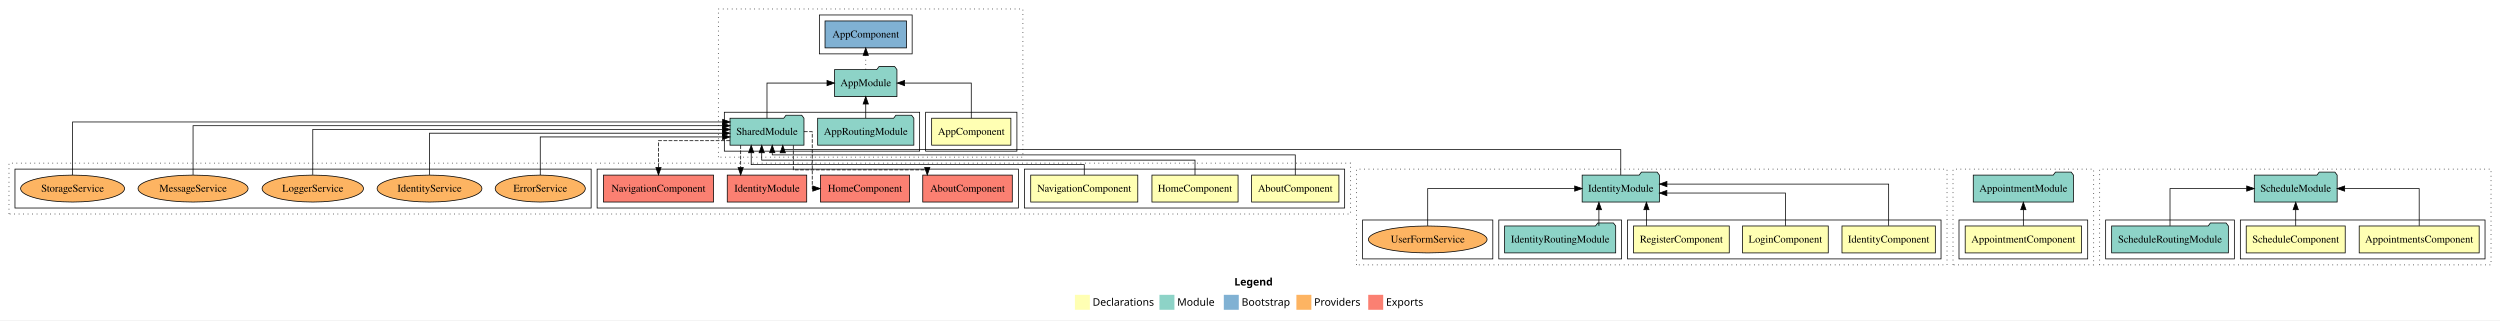
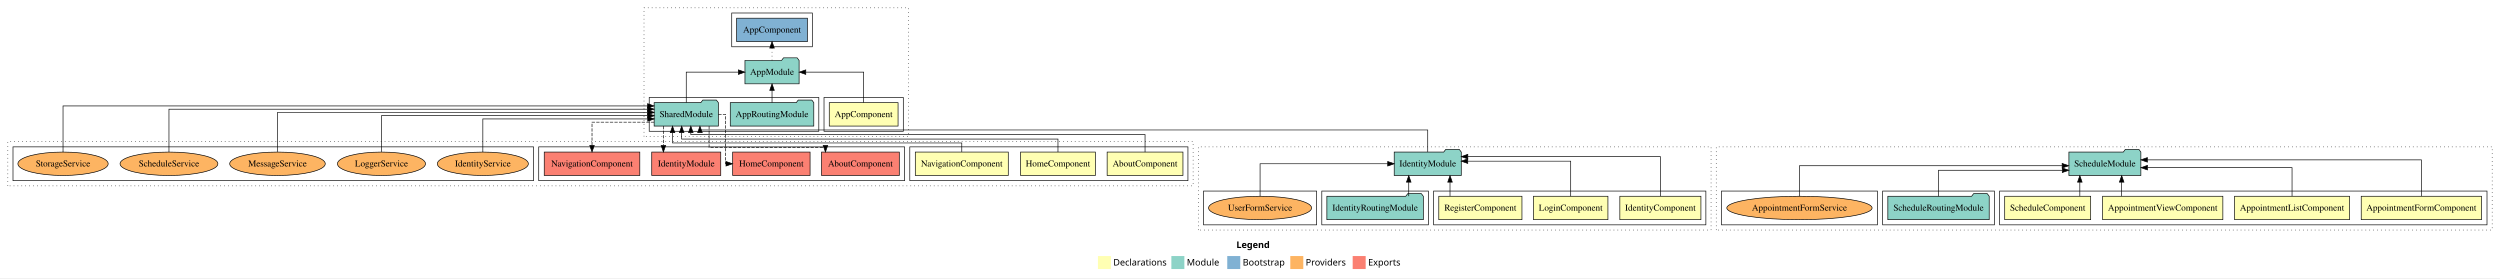
- <svg xmlns="http://www.w3.org/2000/svg" width="3341pt" height="428pt" viewBox="0.00 0.00 3341.00 428.00">
+ <svg xmlns="http://www.w3.org/2000/svg" width="3847pt" height="428pt" viewBox="0.00 0.00 3847.00 428.00">
  <g id="graph0" class="graph" transform="scale(1 1) rotate(0) translate(4 424)">
-     <polygon fill="white" stroke="transparent" points="-4,4 -4,-424 3337,-424 3337,4 -4,4" />
-     <text text-anchor="start" x="1645.51" y="-42.4" font-family="sans-serif" font-weight="bold" font-size="14.00">Legend</text>
-     <polygon fill="#ffffb3" stroke="transparent" points="1432.5,-10 1432.5,-30 1452.5,-30 1452.5,-10 1432.5,-10" />
-     <text text-anchor="start" x="1456.13" y="-15.4" font-family="sans-serif" font-size="14.00">  Declarations</text>
-     <polygon fill="#8dd3c7" stroke="transparent" points="1545.5,-10 1545.5,-30 1565.5,-30 1565.5,-10 1545.5,-10" />
-     <text text-anchor="start" x="1569.23" y="-15.4" font-family="sans-serif" font-size="14.00">  Module</text>
-     <polygon fill="#80b1d3" stroke="transparent" points="1631.5,-10 1631.5,-30 1651.5,-30 1651.5,-10 1631.5,-10" />
-     <text text-anchor="start" x="1655.28" y="-15.4" font-family="sans-serif" font-size="14.00">  Bootstrap</text>
-     <polygon fill="#fdb462" stroke="transparent" points="1728.5,-10 1728.5,-30 1748.5,-30 1748.5,-10 1728.5,-10" />
-     <text text-anchor="start" x="1752.17" y="-15.4" font-family="sans-serif" font-size="14.00">  Providers</text>
-     <polygon fill="#fb8072" stroke="transparent" points="1824.5,-10 1824.5,-30 1844.5,-30 1844.5,-10 1824.5,-10" />
-     <text text-anchor="start" x="1848.23" y="-15.4" font-family="sans-serif" font-size="14.00">  Exports</text>
+     <polygon fill="white" stroke="transparent" points="-4,4 -4,-424 3843,-424 3843,4 -4,4" />
+     <text text-anchor="start" x="1898.51" y="-42.4" font-family="sans-serif" font-weight="bold" font-size="14.00">Legend</text>
+     <polygon fill="#ffffb3" stroke="transparent" points="1685.5,-10 1685.5,-30 1705.5,-30 1705.5,-10 1685.5,-10" />
+     <text text-anchor="start" x="1709.13" y="-15.4" font-family="sans-serif" font-size="14.00">  Declarations</text>
+     <polygon fill="#8dd3c7" stroke="transparent" points="1798.5,-10 1798.5,-30 1818.5,-30 1818.5,-10 1798.5,-10" />
+     <text text-anchor="start" x="1822.23" y="-15.4" font-family="sans-serif" font-size="14.00">  Module</text>
+     <polygon fill="#80b1d3" stroke="transparent" points="1884.5,-10 1884.5,-30 1904.5,-30 1904.5,-10 1884.5,-10" />
+     <text text-anchor="start" x="1908.28" y="-15.4" font-family="sans-serif" font-size="14.00">  Bootstrap</text>
+     <polygon fill="#fdb462" stroke="transparent" points="1981.5,-10 1981.5,-30 2001.5,-30 2001.5,-10 1981.5,-10" />
+     <text text-anchor="start" x="2005.17" y="-15.4" font-family="sans-serif" font-size="14.00">  Providers</text>
+     <polygon fill="#fb8072" stroke="transparent" points="2077.5,-10 2077.5,-30 2097.5,-30 2097.5,-10 2077.5,-10" />
+     <text text-anchor="start" x="2101.23" y="-15.4" font-family="sans-serif" font-size="14.00">  Exports</text>
    <g id="clust1" class="cluster">
-       <polygon fill="none" stroke="black" stroke-dasharray="1,5" points="956,-214 956,-412 1363,-412 1363,-214 956,-214" />
+       <polygon fill="none" stroke="black" stroke-dasharray="1,5" points="987,-214 987,-412 1394,-412 1394,-214 987,-214" />
    </g>
    <g id="clust2" class="cluster">
-       <polygon fill="none" stroke="black" points="1233,-222 1233,-274 1355,-274 1355,-222 1233,-222" />
+       <polygon fill="none" stroke="black" points="1264,-222 1264,-274 1386,-274 1386,-222 1264,-222" />
    </g>
    <g id="clust4" class="cluster">
-       <polygon fill="none" stroke="black" points="964,-222 964,-274 1225,-274 1225,-222 964,-222" />
+       <polygon fill="none" stroke="black" points="995,-222 995,-274 1256,-274 1256,-222 995,-222" />
    </g>
    <g id="clust6" class="cluster">
-       <polygon fill="none" stroke="black" points="1091,-352 1091,-404 1215,-404 1215,-352 1091,-352" />
-     </g>
-     <g id="clust8" class="cluster">
-       <polygon fill="none" stroke="black" stroke-dasharray="1,5" points="2606,-70 2606,-198 2794,-198 2794,-70 2606,-70" />
-     </g>
-     <g id="clust9" class="cluster">
-       <polygon fill="none" stroke="black" points="2614,-78 2614,-130 2786,-130 2786,-78 2614,-78" />
-     </g>
-     <g id="clust21" class="cluster">
-       <polygon fill="none" stroke="black" stroke-dasharray="1,5" points="1809,-70 1809,-198 2598,-198 2598,-70 1809,-70" />
+       <polygon fill="none" stroke="black" points="1122,-352 1122,-404 1246,-404 1246,-352 1122,-352" />
+     </g>
+     <g id="clust14" class="cluster">
+       <polygon fill="none" stroke="black" stroke-dasharray="1,5" points="1840,-70 1840,-198 2629,-198 2629,-70 1840,-70" />
+     </g>
+     <g id="clust15" class="cluster">
+       <polygon fill="none" stroke="black" points="2202,-78 2202,-130 2621,-130 2621,-78 2202,-78" />
+     </g>
+     <g id="clust19" class="cluster">
+       <polygon fill="none" stroke="black" points="2030,-78 2030,-130 2194,-130 2194,-78 2030,-78" />
    </g>
    <g id="clust22" class="cluster">
-       <polygon fill="none" stroke="black" points="2171,-78 2171,-130 2590,-130 2590,-78 2171,-78" />
-     </g>
-     <g id="clust26" class="cluster">
-       <polygon fill="none" stroke="black" points="1999,-78 1999,-130 2163,-130 2163,-78 1999,-78" />
+       <polygon fill="none" stroke="black" points="1848,-78 1848,-130 2022,-130 2022,-78 1848,-78" />
    </g>
    <g id="clust29" class="cluster">
-       <polygon fill="none" stroke="black" points="1817,-78 1817,-130 1991,-130 1991,-78 1817,-78" />
-     </g>
-     <g id="clust36" class="cluster">
-       <polygon fill="none" stroke="black" stroke-dasharray="1,5" points="2802,-70 2802,-198 3325,-198 3325,-70 2802,-70" />
-     </g>
-     <g id="clust37" class="cluster">
-       <polygon fill="none" stroke="black" points="2990,-78 2990,-130 3317,-130 3317,-78 2990,-78" />
-     </g>
-     <g id="clust40" class="cluster">
-       <polygon fill="none" stroke="black" points="2810,-78 2810,-130 2982,-130 2982,-78 2810,-78" />
-     </g>
-     <g id="clust50" class="cluster">
-       <polygon fill="none" stroke="black" stroke-dasharray="1,5" points="8,-138 8,-206 1801,-206 1801,-138 8,-138" />
+       <polygon fill="none" stroke="black" stroke-dasharray="1,5" points="2637,-70 2637,-198 3831,-198 3831,-70 2637,-70" />
+     </g>
+     <g id="clust30" class="cluster">
+       <polygon fill="none" stroke="black" points="3073,-78 3073,-130 3823,-130 3823,-78 3073,-78" />
+     </g>
+     <g id="clust35" class="cluster">
+       <polygon fill="none" stroke="black" points="2893,-78 2893,-130 3065,-130 3065,-78 2893,-78" />
+     </g>
+     <g id="clust38" class="cluster">
+       <polygon fill="none" stroke="black" points="2645,-78 2645,-130 2885,-130 2885,-78 2645,-78" />
+     </g>
+     <g id="clust45" class="cluster">
+       <polygon fill="none" stroke="black" stroke-dasharray="1,5" points="8,-138 8,-206 1832,-206 1832,-138 8,-138" />
+     </g>
+     <g id="clust46" class="cluster">
+       <polygon fill="none" stroke="black" points="1396,-146 1396,-198 1824,-198 1824,-146 1396,-146" />
    </g>
    <g id="clust51" class="cluster">
-       <polygon fill="none" stroke="black" points="1365,-146 1365,-198 1793,-198 1793,-146 1365,-146" />
-     </g>
-     <g id="clust56" class="cluster">
-       <polygon fill="none" stroke="black" points="794,-146 794,-198 1357,-198 1357,-146 794,-146" />
-     </g>
-     <g id="clust58" class="cluster">
-       <polygon fill="none" stroke="black" points="16,-146 16,-198 786,-198 786,-146 16,-146" />
+       <polygon fill="none" stroke="black" points="825,-146 825,-198 1388,-198 1388,-146 825,-146" />
+     </g>
+     <g id="clust53" class="cluster">
+       <polygon fill="none" stroke="black" points="16,-146 16,-198 817,-198 817,-146 16,-146" />
    </g>
    <g id="node1" class="node">
-       <polygon fill="#ffffb3" stroke="black" points="1346.94,-266 1241.06,-266 1241.06,-230 1346.94,-230 1346.94,-266" />
-       <text text-anchor="middle" x="1294" y="-243.8" font-family="Times,serif" font-size="14.00">AppComponent</text>
+       <polygon fill="#ffffb3" stroke="black" points="1377.94,-266 1272.06,-266 1272.06,-230 1377.94,-230 1377.94,-266" />
+       <text text-anchor="middle" x="1325" y="-243.8" font-family="Times,serif" font-size="14.00">AppComponent</text>
    </g>
    <g id="node2" class="node">
-       <polygon fill="#8dd3c7" stroke="black" points="1194.66,-331 1191.66,-335 1170.66,-335 1167.66,-331 1111.34,-331 1111.34,-295 1194.66,-295 1194.66,-331" />
-       <text text-anchor="middle" x="1153" y="-308.8" font-family="Times,serif" font-size="14.00">AppModule</text>
+       <polygon fill="#8dd3c7" stroke="black" points="1225.66,-331 1222.66,-335 1201.66,-335 1198.66,-331 1142.34,-331 1142.34,-295 1225.66,-295 1225.66,-331" />
+       <text text-anchor="middle" x="1184" y="-308.8" font-family="Times,serif" font-size="14.00">AppModule</text>
    </g>
    <g id="edge1" class="edge">
-       <path fill="none" stroke="black" d="M1294,-266.11C1294,-285.34 1294,-313 1294,-313 1294,-313 1204.92,-313 1204.92,-313" />
-       <polygon fill="black" stroke="black" points="1204.92,-309.5 1194.92,-313 1204.92,-316.5 1204.92,-309.5" />
+       <path fill="none" stroke="black" d="M1325,-266.11C1325,-285.34 1325,-313 1325,-313 1325,-313 1235.92,-313 1235.92,-313" />
+       <polygon fill="black" stroke="black" points="1235.92,-309.5 1225.92,-313 1235.92,-316.5 1235.92,-309.5" />
    </g>
    <g id="node5" class="node">
-       <polygon fill="#80b1d3" stroke="black" points="1207.44,-396 1098.56,-396 1098.56,-360 1207.44,-360 1207.44,-396" />
-       <text text-anchor="middle" x="1153" y="-373.8" font-family="Times,serif" font-size="14.00">AppComponent </text>
+       <polygon fill="#80b1d3" stroke="black" points="1238.44,-396 1129.56,-396 1129.56,-360 1238.44,-360 1238.44,-396" />
+       <text text-anchor="middle" x="1184" y="-373.8" font-family="Times,serif" font-size="14.00">AppComponent </text>
    </g>
    <g id="edge4" class="edge">
-       <path fill="none" stroke="black" stroke-dasharray="1,5" d="M1153,-331.11C1153,-331.11 1153,-349.99 1153,-349.99" />
-       <polygon fill="black" stroke="black" points="1149.5,-349.99 1153,-359.99 1156.5,-349.99 1149.5,-349.99" />
+       <path fill="none" stroke="black" stroke-dasharray="1,5" d="M1184,-331.11C1184,-331.11 1184,-349.99 1184,-349.99" />
+       <polygon fill="black" stroke="black" points="1180.5,-349.99 1184,-359.99 1187.5,-349.99 1180.5,-349.99" />
    </g>
    <g id="node3" class="node">
-       <polygon fill="#8dd3c7" stroke="black" points="1217.27,-266 1214.27,-270 1193.27,-270 1190.27,-266 1088.73,-266 1088.73,-230 1217.27,-230 1217.27,-266" />
-       <text text-anchor="middle" x="1153" y="-243.8" font-family="Times,serif" font-size="14.00">AppRoutingModule</text>
+       <polygon fill="#8dd3c7" stroke="black" points="1248.27,-266 1245.27,-270 1224.27,-270 1221.27,-266 1119.73,-266 1119.73,-230 1248.27,-230 1248.27,-266" />
+       <text text-anchor="middle" x="1184" y="-243.8" font-family="Times,serif" font-size="14.00">AppRoutingModule</text>
    </g>
    <g id="edge2" class="edge">
-       <path fill="none" stroke="black" d="M1153,-266.11C1153,-266.11 1153,-284.99 1153,-284.99" />
-       <polygon fill="black" stroke="black" points="1149.5,-284.99 1153,-294.99 1156.5,-284.99 1149.5,-284.99" />
+       <path fill="none" stroke="black" d="M1184,-266.11C1184,-266.11 1184,-284.99 1184,-284.99" />
+       <polygon fill="black" stroke="black" points="1180.5,-284.99 1184,-294.99 1187.5,-284.99 1180.5,-284.99" />
    </g>
    <g id="node4" class="node">
-       <polygon fill="#8dd3c7" stroke="black" points="1070.42,-266 1067.42,-270 1046.42,-270 1043.42,-266 971.58,-266 971.58,-230 1070.42,-230 1070.42,-266" />
-       <text text-anchor="middle" x="1021" y="-243.8" font-family="Times,serif" font-size="14.00">SharedModule</text>
+       <polygon fill="#8dd3c7" stroke="black" points="1101.42,-266 1098.42,-270 1077.42,-270 1074.42,-266 1002.58,-266 1002.58,-230 1101.42,-230 1101.42,-266" />
+       <text text-anchor="middle" x="1052" y="-243.8" font-family="Times,serif" font-size="14.00">SharedModule</text>
    </g>
    <g id="edge3" class="edge">
-       <path fill="none" stroke="black" d="M1021,-266.11C1021,-285.34 1021,-313 1021,-313 1021,-313 1101.23,-313 1101.23,-313" />
-       <polygon fill="black" stroke="black" points="1101.23,-316.5 1111.23,-313 1101.23,-309.5 1101.23,-316.5" />
+       <path fill="none" stroke="black" d="M1052,-266.11C1052,-285.34 1052,-313 1052,-313 1052,-313 1132.23,-313 1132.23,-313" />
+       <polygon fill="black" stroke="black" points="1132.23,-316.5 1142.23,-313 1132.23,-309.5 1132.23,-316.5" />
+     </g>
+     <g id="node22" class="node">
+       <polygon fill="#fb8072" stroke="black" points="1379.83,-190 1260.17,-190 1260.17,-154 1379.83,-154 1379.83,-190" />
+       <text text-anchor="middle" x="1320" y="-167.8" font-family="Times,serif" font-size="14.00">AboutComponent </text>
+     </g>
+     <g id="edge20" class="edge">
+       <path fill="none" stroke="black" stroke-dasharray="5,2" d="M1087.15,-229.88C1087.15,-215.22 1087.15,-197 1087.15,-197 1087.15,-197 1266.18,-197 1266.18,-197 1266.18,-197 1266.18,-196.32 1266.18,-196.32" />
+       <polygon fill="black" stroke="black" points="1269.68,-200.17 1266.18,-190.17 1262.68,-200.17 1269.68,-200.17" />
+     </g>
+     <g id="node23" class="node">
+       <polygon fill="#fb8072" stroke="black" points="1242.54,-190 1123.46,-190 1123.46,-154 1242.54,-154 1242.54,-190" />
+       <text text-anchor="middle" x="1183" y="-167.8" font-family="Times,serif" font-size="14.00">HomeComponent </text>
+     </g>
+     <g id="edge21" class="edge">
+       <path fill="none" stroke="black" stroke-dasharray="5,2" d="M1101.37,-248C1107.94,-248 1112.46,-248 1112.46,-248 1112.46,-248 1112.46,-172 1112.46,-172 1112.46,-172 1113.53,-172 1113.53,-172" />
+       <polygon fill="black" stroke="black" points="1113.17,-175.5 1123.17,-172 1113.17,-168.5 1113.17,-175.5" />
+     </g>
+     <g id="node24" class="node">
+       <polygon fill="#fb8072" stroke="black" points="1105.1,-190 998.9,-190 998.9,-154 1105.1,-154 1105.1,-190" />
+       <text text-anchor="middle" x="1052" y="-167.8" font-family="Times,serif" font-size="14.00">IdentityModule </text>
+     </g>
+     <g id="edge22" class="edge">
+       <path fill="none" stroke="black" stroke-dasharray="5,2" d="M1016.85,-229.99C1016.85,-229.99 1016.85,-200.15 1016.85,-200.15" />
+       <polygon fill="black" stroke="black" points="1020.35,-200.15 1016.85,-190.15 1013.35,-200.15 1020.35,-200.15" />
+     </g>
+     <g id="node25" class="node">
+       <polygon fill="#fb8072" stroke="black" points="980.54,-190 833.46,-190 833.46,-154 980.54,-154 980.54,-190" />
+       <text text-anchor="middle" x="907" y="-167.8" font-family="Times,serif" font-size="14.00">NavigationComponent </text>
+     </g>
+     <g id="edge23" class="edge">
+       <path fill="none" stroke="black" stroke-dasharray="5,2" d="M1002.5,-236C960.5,-236 907,-236 907,-236 907,-236 907,-200.17 907,-200.17" />
+       <polygon fill="black" stroke="black" points="910.5,-200.17 907,-190.17 903.5,-200.17 910.5,-200.17" />
+     </g>
+     <g id="node6" class="node">
+       <polygon fill="#ffffb3" stroke="black" points="2613.38,-122 2488.62,-122 2488.62,-86 2613.38,-86 2613.38,-122" />
+       <text text-anchor="middle" x="2551" y="-99.8" font-family="Times,serif" font-size="14.00">IdentityComponent</text>
+     </g>
+     <g id="node9" class="node">
+       <polygon fill="#8dd3c7" stroke="black" points="2244.6,-190 2241.6,-194 2220.6,-194 2217.6,-190 2141.4,-190 2141.4,-154 2244.6,-154 2244.6,-190" />
+       <text text-anchor="middle" x="2193" y="-167.8" font-family="Times,serif" font-size="14.00">IdentityModule</text>
+     </g>
+     <g id="edge5" class="edge">
+       <path fill="none" stroke="black" d="M2551,-122.32C2551,-145.66 2551,-183 2551,-183 2551,-183 2254.67,-183 2254.67,-183" />
+       <polygon fill="black" stroke="black" points="2254.67,-179.5 2244.67,-183 2254.67,-186.5 2254.67,-179.5" />
+     </g>
+     <g id="node7" class="node">
+       <polygon fill="#ffffb3" stroke="black" points="2470.28,-122 2355.72,-122 2355.72,-86 2470.28,-86 2470.28,-122" />
+       <text text-anchor="middle" x="2413" y="-99.8" font-family="Times,serif" font-size="14.00">LoginComponent</text>
+     </g>
+     <g id="edge6" class="edge">
+       <path fill="none" stroke="black" d="M2413,-122.17C2413,-143.5 2413,-176 2413,-176 2413,-176 2254.58,-176 2254.58,-176" />
+       <polygon fill="black" stroke="black" points="2254.58,-172.5 2244.58,-176 2254.58,-179.5 2254.58,-172.5" />
+     </g>
+     <g id="node8" class="node">
+       <polygon fill="#ffffb3" stroke="black" points="2337.98,-122 2210.02,-122 2210.02,-86 2337.98,-86 2337.98,-122" />
+       <text text-anchor="middle" x="2274" y="-99.8" font-family="Times,serif" font-size="14.00">RegisterComponent</text>
+     </g>
+     <g id="edge7" class="edge">
+       <path fill="none" stroke="black" d="M2227.28,-122.22C2227.28,-122.22 2227.28,-143.73 2227.28,-143.73" />
+       <polygon fill="black" stroke="black" points="2223.78,-143.73 2227.28,-153.73 2230.78,-143.73 2223.78,-143.73" />
+     </g>
+     <g id="edge19" class="edge">
+       <path fill="none" stroke="black" d="M2193,-190.19C2193,-205.18 2193,-224 2193,-224 2193,-224 1073.09,-224 1073.09,-224 1073.09,-224 1073.09,-224.58 1073.09,-224.58" />
+       <polygon fill="black" stroke="black" points="1069.59,-219.81 1073.09,-229.81 1076.59,-219.81 1069.59,-219.81" />
+     </g>
+     <g id="node10" class="node">
+       <polygon fill="#8dd3c7" stroke="black" points="2186.21,-122 2183.21,-126 2162.21,-126 2159.21,-122 2037.79,-122 2037.79,-86 2186.21,-86 2186.21,-122" />
+       <text text-anchor="middle" x="2112" y="-99.8" font-family="Times,serif" font-size="14.00">IdentityRoutingModule</text>
+     </g>
+     <g id="edge8" class="edge">
+       <path fill="none" stroke="black" d="M2163.78,-122.22C2163.78,-122.22 2163.78,-143.73 2163.78,-143.73" />
+       <polygon fill="black" stroke="black" points="2160.28,-143.73 2163.78,-153.73 2167.28,-143.73 2160.28,-143.73" />
+     </g>
+     <g id="node11" class="node">
+       <ellipse fill="#fdb462" stroke="black" cx="1935" cy="-104" rx="79.29" ry="18" />
+       <text text-anchor="middle" x="1935" y="-99.8" font-family="Times,serif" font-size="14.00">UserFormService</text>
+     </g>
+     <g id="edge9" class="edge">
+       <path fill="none" stroke="black" d="M1935,-122.22C1935,-142.37 1935,-172 1935,-172 1935,-172 2131.41,-172 2131.41,-172" />
+       <polygon fill="black" stroke="black" points="2131.41,-175.5 2141.41,-172 2131.41,-168.5 2131.41,-175.5" />
+     </g>
+     <g id="node12" class="node">
+       <polygon fill="#ffffb3" stroke="black" points="3814.55,-122 3629.45,-122 3629.45,-86 3814.55,-86 3814.55,-122" />
+       <text text-anchor="middle" x="3722" y="-99.8" font-family="Times,serif" font-size="14.00">AppointmentFormComponent</text>
+     </g>
+     <g id="node16" class="node">
+       <polygon fill="#8dd3c7" stroke="black" points="3290.37,-190 3287.37,-194 3266.37,-194 3263.37,-190 3179.63,-190 3179.63,-154 3290.37,-154 3290.37,-190" />
+       <text text-anchor="middle" x="3235" y="-167.8" font-family="Times,serif" font-size="14.00">ScheduleModule</text>
+     </g>
+     <g id="edge10" class="edge">
+       <path fill="none" stroke="black" d="M3722,-122.29C3722,-144.21 3722,-178 3722,-178 3722,-178 3300.39,-178 3300.39,-178" />
+       <polygon fill="black" stroke="black" points="3300.39,-174.5 3290.39,-178 3300.39,-181.5 3300.39,-174.5" />
+     </g>
+     <g id="node13" class="node">
+       <polygon fill="#ffffb3" stroke="black" points="3611.49,-122 3434.51,-122 3434.51,-86 3611.49,-86 3611.49,-122" />
+       <text text-anchor="middle" x="3523" y="-99.8" font-family="Times,serif" font-size="14.00">AppointmentListComponent</text>
+     </g>
+     <g id="edge11" class="edge">
+       <path fill="none" stroke="black" d="M3523,-122.27C3523,-140.56 3523,-166 3523,-166 3523,-166 3300.53,-166 3300.53,-166" />
+       <polygon fill="black" stroke="black" points="3300.53,-162.5 3290.53,-166 3300.53,-169.5 3300.53,-162.5" />
+     </g>
+     <g id="node14" class="node">
+       <polygon fill="#ffffb3" stroke="black" points="3416.53,-122 3231.47,-122 3231.47,-86 3416.53,-86 3416.53,-122" />
+       <text text-anchor="middle" x="3324" y="-99.8" font-family="Times,serif" font-size="14.00">AppointmentViewComponent</text>
+     </g>
+     <g id="edge12" class="edge">
+       <path fill="none" stroke="black" d="M3260.83,-122.22C3260.83,-122.22 3260.83,-143.73 3260.83,-143.73" />
+       <polygon fill="black" stroke="black" points="3257.33,-143.73 3260.83,-153.73 3264.33,-143.73 3257.33,-143.73" />
+     </g>
+     <g id="node15" class="node">
+       <polygon fill="#ffffb3" stroke="black" points="3213.15,-122 3080.85,-122 3080.85,-86 3213.15,-86 3213.15,-122" />
+       <text text-anchor="middle" x="3147" y="-99.8" font-family="Times,serif" font-size="14.00">ScheduleComponent</text>
+     </g>
+     <g id="edge13" class="edge">
+       <path fill="none" stroke="black" d="M3196.45,-122.22C3196.45,-122.22 3196.45,-143.73 3196.45,-143.73" />
+       <polygon fill="black" stroke="black" points="3192.95,-143.73 3196.45,-153.73 3199.95,-143.73 3192.95,-143.73" />
+     </g>
+     <g id="node17" class="node">
+       <polygon fill="#8dd3c7" stroke="black" points="3056.98,-122 3053.98,-126 3032.98,-126 3029.98,-122 2901.02,-122 2901.02,-86 3056.98,-86 3056.98,-122" />
+       <text text-anchor="middle" x="2979" y="-99.8" font-family="Times,serif" font-size="14.00">ScheduleRoutingModule</text>
+     </g>
+     <g id="edge14" class="edge">
+       <path fill="none" stroke="black" d="M2979,-122.03C2979,-139.06 2979,-162 2979,-162 2979,-162 3169.45,-162 3169.45,-162" />
+       <polygon fill="black" stroke="black" points="3169.45,-165.5 3179.45,-162 3169.45,-158.5 3169.45,-165.5" />
+     </g>
+     <g id="node18" class="node">
+       <ellipse fill="#fdb462" stroke="black" cx="2765" cy="-104" rx="111.76" ry="18" />
+       <text text-anchor="middle" x="2765" y="-99.8" font-family="Times,serif" font-size="14.00">AppointmentFormService</text>
+     </g>
+     <g id="edge15" class="edge">
+       <path fill="none" stroke="black" d="M2765,-122.11C2765,-141.34 2765,-169 2765,-169 2765,-169 3169.24,-169 3169.24,-169" />
+       <polygon fill="black" stroke="black" points="3169.24,-172.5 3179.24,-169 3169.24,-165.5 3169.24,-172.5" />
+     </g>
+     <g id="node19" class="node">
+       <polygon fill="#ffffb3" stroke="black" points="1816.33,-190 1699.67,-190 1699.67,-154 1816.33,-154 1816.33,-190" />
+       <text text-anchor="middle" x="1758" y="-167.8" font-family="Times,serif" font-size="14.00">AboutComponent</text>
+     </g>
+     <g id="edge16" class="edge">
+       <path fill="none" stroke="black" d="M1758,-190.04C1758,-202.56 1758,-217 1758,-217 1758,-217 1059.03,-217 1059.03,-217 1059.03,-217 1059.03,-219.97 1059.03,-219.97" />
+       <polygon fill="black" stroke="black" points="1055.53,-219.97 1059.03,-229.97 1062.53,-219.97 1055.53,-219.97" />
+     </g>
+     <g id="node20" class="node">
+       <polygon fill="#ffffb3" stroke="black" points="1681.55,-190 1566.45,-190 1566.45,-154 1681.55,-154 1681.55,-190" />
+       <text text-anchor="middle" x="1624" y="-167.8" font-family="Times,serif" font-size="14.00">HomeComponent</text>
+     </g>
+     <g id="edge17" class="edge">
+       <path fill="none" stroke="black" d="M1624,-190.11C1624,-199.9 1624,-210 1624,-210 1624,-210 1044.97,-210 1044.97,-210 1044.97,-210 1044.97,-219.89 1044.97,-219.89" />
+       <polygon fill="black" stroke="black" points="1041.47,-219.89 1044.97,-229.89 1048.47,-219.89 1041.47,-219.89" />
    </g>
    <g id="node21" class="node">
-       <polygon fill="#fb8072" stroke="black" points="1348.83,-190 1229.17,-190 1229.17,-154 1348.83,-154 1348.83,-190" />
-       <text text-anchor="middle" x="1289" y="-167.8" font-family="Times,serif" font-size="14.00">AboutComponent </text>
+       <polygon fill="#ffffb3" stroke="black" points="1547.54,-190 1404.46,-190 1404.46,-154 1547.54,-154 1547.54,-190" />
+       <text text-anchor="middle" x="1476" y="-167.8" font-family="Times,serif" font-size="14.00">NavigationComponent</text>
    </g>
    <g id="edge18" class="edge">
-       <path fill="none" stroke="black" stroke-dasharray="5,2" d="M1056.15,-229.88C1056.15,-215.22 1056.15,-197 1056.15,-197 1056.15,-197 1235.18,-197 1235.18,-197 1235.18,-197 1235.18,-196.32 1235.18,-196.32" />
-       <polygon fill="black" stroke="black" points="1238.68,-200.17 1235.18,-190.17 1231.68,-200.17 1238.68,-200.17" />
-     </g>
-     <g id="node22" class="node">
-       <polygon fill="#fb8072" stroke="black" points="1211.54,-190 1092.46,-190 1092.46,-154 1211.54,-154 1211.54,-190" />
-       <text text-anchor="middle" x="1152" y="-167.8" font-family="Times,serif" font-size="14.00">HomeComponent </text>
-     </g>
-     <g id="edge19" class="edge">
-       <path fill="none" stroke="black" stroke-dasharray="5,2" d="M1070.37,-248C1076.94,-248 1081.46,-248 1081.46,-248 1081.46,-248 1081.46,-172 1081.46,-172 1081.46,-172 1082.53,-172 1082.53,-172" />
-       <polygon fill="black" stroke="black" points="1082.17,-175.5 1092.17,-172 1082.17,-168.5 1082.17,-175.5" />
-     </g>
-     <g id="node23" class="node">
-       <polygon fill="#fb8072" stroke="black" points="1074.1,-190 967.9,-190 967.9,-154 1074.1,-154 1074.1,-190" />
-       <text text-anchor="middle" x="1021" y="-167.8" font-family="Times,serif" font-size="14.00">IdentityModule </text>
-     </g>
-     <g id="edge20" class="edge">
-       <path fill="none" stroke="black" stroke-dasharray="5,2" d="M985.85,-229.99C985.85,-229.99 985.85,-200.15 985.85,-200.15" />
-       <polygon fill="black" stroke="black" points="989.35,-200.15 985.85,-190.15 982.35,-200.15 989.35,-200.15" />
-     </g>
-     <g id="node24" class="node">
-       <polygon fill="#fb8072" stroke="black" points="949.54,-190 802.46,-190 802.46,-154 949.54,-154 949.54,-190" />
-       <text text-anchor="middle" x="876" y="-167.8" font-family="Times,serif" font-size="14.00">NavigationComponent </text>
-     </g>
-     <g id="edge21" class="edge">
-       <path fill="none" stroke="black" stroke-dasharray="5,2" d="M971.5,-236C929.5,-236 876,-236 876,-236 876,-236 876,-200.17 876,-200.17" />
-       <polygon fill="black" stroke="black" points="879.5,-200.17 876,-190.17 872.5,-200.17 879.5,-200.17" />
-     </g>
-     <g id="node6" class="node">
-       <polygon fill="#ffffb3" stroke="black" points="2777.72,-122 2622.28,-122 2622.28,-86 2777.72,-86 2777.72,-122" />
-       <text text-anchor="middle" x="2700" y="-99.8" font-family="Times,serif" font-size="14.00">AppointmentComponent</text>
-     </g>
-     <g id="node7" class="node">
-       <polygon fill="#8dd3c7" stroke="black" points="2766.93,-190 2763.93,-194 2742.93,-194 2739.93,-190 2633.07,-190 2633.07,-154 2766.93,-154 2766.93,-190" />
-       <text text-anchor="middle" x="2700" y="-167.8" font-family="Times,serif" font-size="14.00">AppointmentModule</text>
-     </g>
-     <g id="edge5" class="edge">
-       <path fill="none" stroke="black" d="M2700,-122.22C2700,-122.22 2700,-143.73 2700,-143.73" />
-       <polygon fill="black" stroke="black" points="2696.5,-143.73 2700,-153.73 2703.5,-143.73 2696.5,-143.73" />
-     </g>
-     <g id="node8" class="node">
-       <polygon fill="#ffffb3" stroke="black" points="2582.38,-122 2457.62,-122 2457.62,-86 2582.38,-86 2582.38,-122" />
-       <text text-anchor="middle" x="2520" y="-99.8" font-family="Times,serif" font-size="14.00">IdentityComponent</text>
-     </g>
-     <g id="node11" class="node">
-       <polygon fill="#8dd3c7" stroke="black" points="2213.6,-190 2210.6,-194 2189.6,-194 2186.6,-190 2110.4,-190 2110.4,-154 2213.6,-154 2213.6,-190" />
-       <text text-anchor="middle" x="2162" y="-167.8" font-family="Times,serif" font-size="14.00">IdentityModule</text>
-     </g>
-     <g id="edge6" class="edge">
-       <path fill="none" stroke="black" d="M2520,-122.29C2520,-144.21 2520,-178 2520,-178 2520,-178 2223.67,-178 2223.67,-178" />
-       <polygon fill="black" stroke="black" points="2223.67,-174.5 2213.67,-178 2223.67,-181.5 2223.67,-174.5" />
-     </g>
-     <g id="node9" class="node">
-       <polygon fill="#ffffb3" stroke="black" points="2439.28,-122 2324.72,-122 2324.72,-86 2439.28,-86 2439.28,-122" />
-       <text text-anchor="middle" x="2382" y="-99.8" font-family="Times,serif" font-size="14.00">LoginComponent</text>
-     </g>
-     <g id="edge7" class="edge">
-       <path fill="none" stroke="black" d="M2382,-122.27C2382,-140.56 2382,-166 2382,-166 2382,-166 2223.58,-166 2223.58,-166" />
-       <polygon fill="black" stroke="black" points="2223.58,-162.5 2213.58,-166 2223.58,-169.5 2223.58,-162.5" />
-     </g>
-     <g id="node10" class="node">
-       <polygon fill="#ffffb3" stroke="black" points="2306.98,-122 2179.02,-122 2179.02,-86 2306.98,-86 2306.98,-122" />
-       <text text-anchor="middle" x="2243" y="-99.8" font-family="Times,serif" font-size="14.00">RegisterComponent</text>
-     </g>
-     <g id="edge8" class="edge">
-       <path fill="none" stroke="black" d="M2196.28,-122.22C2196.28,-122.22 2196.28,-143.73 2196.28,-143.73" />
-       <polygon fill="black" stroke="black" points="2192.78,-143.73 2196.28,-153.73 2199.78,-143.73 2192.78,-143.73" />
-     </g>
-     <g id="edge17" class="edge">
-       <path fill="none" stroke="black" d="M2162,-190.19C2162,-205.18 2162,-224 2162,-224 2162,-224 1042.09,-224 1042.09,-224 1042.09,-224 1042.09,-224.58 1042.09,-224.58" />
-       <polygon fill="black" stroke="black" points="1038.59,-219.81 1042.09,-229.81 1045.59,-219.81 1038.59,-219.81" />
-     </g>
-     <g id="node12" class="node">
-       <polygon fill="#8dd3c7" stroke="black" points="2155.21,-122 2152.21,-126 2131.21,-126 2128.21,-122 2006.79,-122 2006.79,-86 2155.21,-86 2155.21,-122" />
-       <text text-anchor="middle" x="2081" y="-99.8" font-family="Times,serif" font-size="14.00">IdentityRoutingModule</text>
-     </g>
-     <g id="edge9" class="edge">
-       <path fill="none" stroke="black" d="M2132.78,-122.22C2132.78,-122.22 2132.78,-143.73 2132.78,-143.73" />
-       <polygon fill="black" stroke="black" points="2129.28,-143.73 2132.78,-153.73 2136.28,-143.73 2129.28,-143.73" />
-     </g>
-     <g id="node13" class="node">
-       <ellipse fill="#fdb462" stroke="black" cx="1904" cy="-104" rx="79.29" ry="18" />
-       <text text-anchor="middle" x="1904" y="-99.8" font-family="Times,serif" font-size="14.00">UserFormService</text>
-     </g>
-     <g id="edge10" class="edge">
-       <path fill="none" stroke="black" d="M1904,-122.22C1904,-142.37 1904,-172 1904,-172 1904,-172 2100.41,-172 2100.41,-172" />
-       <polygon fill="black" stroke="black" points="2100.41,-175.5 2110.41,-172 2100.41,-168.5 2100.41,-175.5" />
-     </g>
-     <g id="node14" class="node">
-       <polygon fill="#ffffb3" stroke="black" points="3309.16,-122 3148.84,-122 3148.84,-86 3309.16,-86 3309.16,-122" />
-       <text text-anchor="middle" x="3229" y="-99.8" font-family="Times,serif" font-size="14.00">AppointmentsComponent</text>
-     </g>
-     <g id="node16" class="node">
-       <polygon fill="#8dd3c7" stroke="black" points="3119.37,-190 3116.37,-194 3095.37,-194 3092.37,-190 3008.63,-190 3008.63,-154 3119.37,-154 3119.37,-190" />
-       <text text-anchor="middle" x="3064" y="-167.8" font-family="Times,serif" font-size="14.00">ScheduleModule</text>
-     </g>
-     <g id="edge11" class="edge">
-       <path fill="none" stroke="black" d="M3229,-122.22C3229,-142.37 3229,-172 3229,-172 3229,-172 3129.4,-172 3129.4,-172" />
-       <polygon fill="black" stroke="black" points="3129.4,-168.5 3119.4,-172 3129.4,-175.5 3129.4,-168.5" />
-     </g>
-     <g id="node15" class="node">
-       <polygon fill="#ffffb3" stroke="black" points="3130.15,-122 2997.85,-122 2997.85,-86 3130.15,-86 3130.15,-122" />
-       <text text-anchor="middle" x="3064" y="-99.8" font-family="Times,serif" font-size="14.00">ScheduleComponent</text>
-     </g>
-     <g id="edge12" class="edge">
-       <path fill="none" stroke="black" d="M3064,-122.22C3064,-122.22 3064,-143.73 3064,-143.73" />
-       <polygon fill="black" stroke="black" points="3060.5,-143.73 3064,-153.73 3067.5,-143.73 3060.5,-143.73" />
-     </g>
-     <g id="node17" class="node">
-       <polygon fill="#8dd3c7" stroke="black" points="2973.98,-122 2970.98,-126 2949.98,-126 2946.98,-122 2818.02,-122 2818.02,-86 2973.98,-86 2973.98,-122" />
-       <text text-anchor="middle" x="2896" y="-99.8" font-family="Times,serif" font-size="14.00">ScheduleRoutingModule</text>
-     </g>
-     <g id="edge13" class="edge">
-       <path fill="none" stroke="black" d="M2896,-122.22C2896,-142.37 2896,-172 2896,-172 2896,-172 2998.52,-172 2998.52,-172" />
-       <polygon fill="black" stroke="black" points="2998.52,-175.5 3008.52,-172 2998.52,-168.5 2998.52,-175.5" />
-     </g>
-     <g id="node18" class="node">
-       <polygon fill="#ffffb3" stroke="black" points="1785.33,-190 1668.67,-190 1668.67,-154 1785.33,-154 1785.33,-190" />
-       <text text-anchor="middle" x="1727" y="-167.8" font-family="Times,serif" font-size="14.00">AboutComponent</text>
-     </g>
-     <g id="edge14" class="edge">
-       <path fill="none" stroke="black" d="M1727,-190.04C1727,-202.56 1727,-217 1727,-217 1727,-217 1028.03,-217 1028.03,-217 1028.03,-217 1028.03,-219.97 1028.03,-219.97" />
-       <polygon fill="black" stroke="black" points="1024.53,-219.97 1028.03,-229.97 1031.53,-219.97 1024.53,-219.97" />
-     </g>
-     <g id="node19" class="node">
-       <polygon fill="#ffffb3" stroke="black" points="1650.55,-190 1535.45,-190 1535.45,-154 1650.55,-154 1650.55,-190" />
-       <text text-anchor="middle" x="1593" y="-167.8" font-family="Times,serif" font-size="14.00">HomeComponent</text>
-     </g>
-     <g id="edge15" class="edge">
-       <path fill="none" stroke="black" d="M1593,-190.11C1593,-199.9 1593,-210 1593,-210 1593,-210 1013.97,-210 1013.97,-210 1013.97,-210 1013.97,-219.89 1013.97,-219.89" />
-       <polygon fill="black" stroke="black" points="1010.47,-219.89 1013.97,-229.89 1017.47,-219.89 1010.47,-219.89" />
-     </g>
-     <g id="node20" class="node">
-       <polygon fill="#ffffb3" stroke="black" points="1516.54,-190 1373.46,-190 1373.46,-154 1516.54,-154 1516.54,-190" />
-       <text text-anchor="middle" x="1445" y="-167.8" font-family="Times,serif" font-size="14.00">NavigationComponent</text>
-     </g>
-     <g id="edge16" class="edge">
-       <path fill="none" stroke="black" d="M1445,-190.24C1445,-197.43 1445,-204 1445,-204 1445,-204 999.91,-204 999.91,-204 999.91,-204 999.91,-219.85 999.91,-219.85" />
-       <polygon fill="black" stroke="black" points="996.41,-219.85 999.91,-229.85 1003.41,-219.85 996.41,-219.85" />
-     </g>
-     <g id="node25" class="node">
-       <ellipse fill="#fdb462" stroke="black" cx="718" cy="-172" rx="60.23" ry="18" />
-       <text text-anchor="middle" x="718" y="-167.8" font-family="Times,serif" font-size="14.00">ErrorService</text>
-     </g>
-     <g id="edge22" class="edge">
-       <path fill="none" stroke="black" d="M718,-190.13C718,-210.57 718,-241 718,-241 718,-241 961.64,-241 961.64,-241" />
-       <polygon fill="black" stroke="black" points="961.64,-244.5 971.64,-241 961.64,-237.5 961.64,-244.5" />
+       <path fill="none" stroke="black" d="M1476,-190.24C1476,-197.43 1476,-204 1476,-204 1476,-204 1030.91,-204 1030.91,-204 1030.91,-204 1030.91,-219.85 1030.91,-219.85" />
+       <polygon fill="black" stroke="black" points="1027.41,-219.85 1030.91,-229.85 1034.41,-219.85 1027.41,-219.85" />
    </g>
    <g id="node26" class="node">
-       <ellipse fill="#fdb462" stroke="black" cx="570" cy="-172" rx="70.06" ry="18" />
-       <text text-anchor="middle" x="570" y="-167.8" font-family="Times,serif" font-size="14.00">IdentityService</text>
-     </g>
-     <g id="edge23" class="edge">
-       <path fill="none" stroke="black" d="M570,-190.29C570,-212.21 570,-246 570,-246 570,-246 961.45,-246 961.45,-246" />
-       <polygon fill="black" stroke="black" points="961.45,-249.5 971.45,-246 961.44,-242.5 961.45,-249.5" />
+       <ellipse fill="#fdb462" stroke="black" cx="739" cy="-172" rx="70.06" ry="18" />
+       <text text-anchor="middle" x="739" y="-167.8" font-family="Times,serif" font-size="14.00">IdentityService</text>
+     </g>
+     <g id="edge24" class="edge">
+       <path fill="none" stroke="black" d="M739,-190.13C739,-210.57 739,-241 739,-241 739,-241 992.75,-241 992.75,-241" />
+       <polygon fill="black" stroke="black" points="992.75,-244.5 1002.75,-241 992.75,-237.5 992.75,-244.5" />
    </g>
    <g id="node27" class="node">
-       <ellipse fill="#fdb462" stroke="black" cx="414" cy="-172" rx="67.76" ry="18" />
-       <text text-anchor="middle" x="414" y="-167.8" font-family="Times,serif" font-size="14.00">LoggerService</text>
-     </g>
-     <g id="edge24" class="edge">
-       <path fill="none" stroke="black" d="M414,-190.32C414,-213.66 414,-251 414,-251 414,-251 961.58,-251 961.58,-251" />
-       <polygon fill="black" stroke="black" points="961.58,-254.5 971.58,-251 961.58,-247.5 961.58,-254.5" />
+       <ellipse fill="#fdb462" stroke="black" cx="583" cy="-172" rx="67.76" ry="18" />
+       <text text-anchor="middle" x="583" y="-167.8" font-family="Times,serif" font-size="14.00">LoggerService</text>
+     </g>
+     <g id="edge25" class="edge">
+       <path fill="none" stroke="black" d="M583,-190.29C583,-212.21 583,-246 583,-246 583,-246 992.7,-246 992.7,-246" />
+       <polygon fill="black" stroke="black" points="992.7,-249.5 1002.7,-246 992.7,-242.5 992.7,-249.5" />
    </g>
    <g id="node28" class="node">
-       <ellipse fill="#fdb462" stroke="black" cx="254" cy="-172" rx="73.55" ry="18" />
-       <text text-anchor="middle" x="254" y="-167.8" font-family="Times,serif" font-size="14.00">MessageService</text>
-     </g>
-     <g id="edge25" class="edge">
-       <path fill="none" stroke="black" d="M254,-190.23C254,-214.93 254,-256 254,-256 254,-256 961.56,-256 961.56,-256" />
-       <polygon fill="black" stroke="black" points="961.56,-259.5 971.56,-256 961.56,-252.5 961.56,-259.5" />
+       <ellipse fill="#fdb462" stroke="black" cx="423" cy="-172" rx="73.55" ry="18" />
+       <text text-anchor="middle" x="423" y="-167.8" font-family="Times,serif" font-size="14.00">MessageService</text>
+     </g>
+     <g id="edge26" class="edge">
+       <path fill="none" stroke="black" d="M423,-190.32C423,-213.66 423,-251 423,-251 423,-251 992.64,-251 992.64,-251" />
+       <polygon fill="black" stroke="black" points="992.64,-254.5 1002.64,-251 992.64,-247.5 992.64,-254.5" />
    </g>
    <g id="node29" class="node">
+       <ellipse fill="#fdb462" stroke="black" cx="256" cy="-172" rx="75.28" ry="18" />
+       <text text-anchor="middle" x="256" y="-167.8" font-family="Times,serif" font-size="14.00">ScheduleService</text>
+     </g>
+     <g id="edge27" class="edge">
+       <path fill="none" stroke="black" d="M256,-190.23C256,-214.93 256,-256 256,-256 256,-256 992.51,-256 992.51,-256" />
+       <polygon fill="black" stroke="black" points="992.51,-259.5 1002.51,-256 992.51,-252.5 992.51,-259.5" />
+     </g>
+     <g id="node30" class="node">
      <ellipse fill="#fdb462" stroke="black" cx="93" cy="-172" rx="69.48" ry="18" />
      <text text-anchor="middle" x="93" y="-167.8" font-family="Times,serif" font-size="14.00">StorageService</text>
    </g>
-     <g id="edge26" class="edge">
-       <path fill="none" stroke="black" d="M93,-190.01C93,-216.02 93,-261 93,-261 93,-261 961.76,-261 961.76,-261" />
-       <polygon fill="black" stroke="black" points="961.76,-264.5 971.76,-261 961.76,-257.5 961.76,-264.5" />
+     <g id="edge28" class="edge">
+       <path fill="none" stroke="black" d="M93,-190.01C93,-216.02 93,-261 93,-261 93,-261 992.46,-261 992.46,-261" />
+       <polygon fill="black" stroke="black" points="992.46,-264.5 1002.46,-261 992.46,-257.5 992.46,-264.5" />
    </g>
  </g>
</svg>
